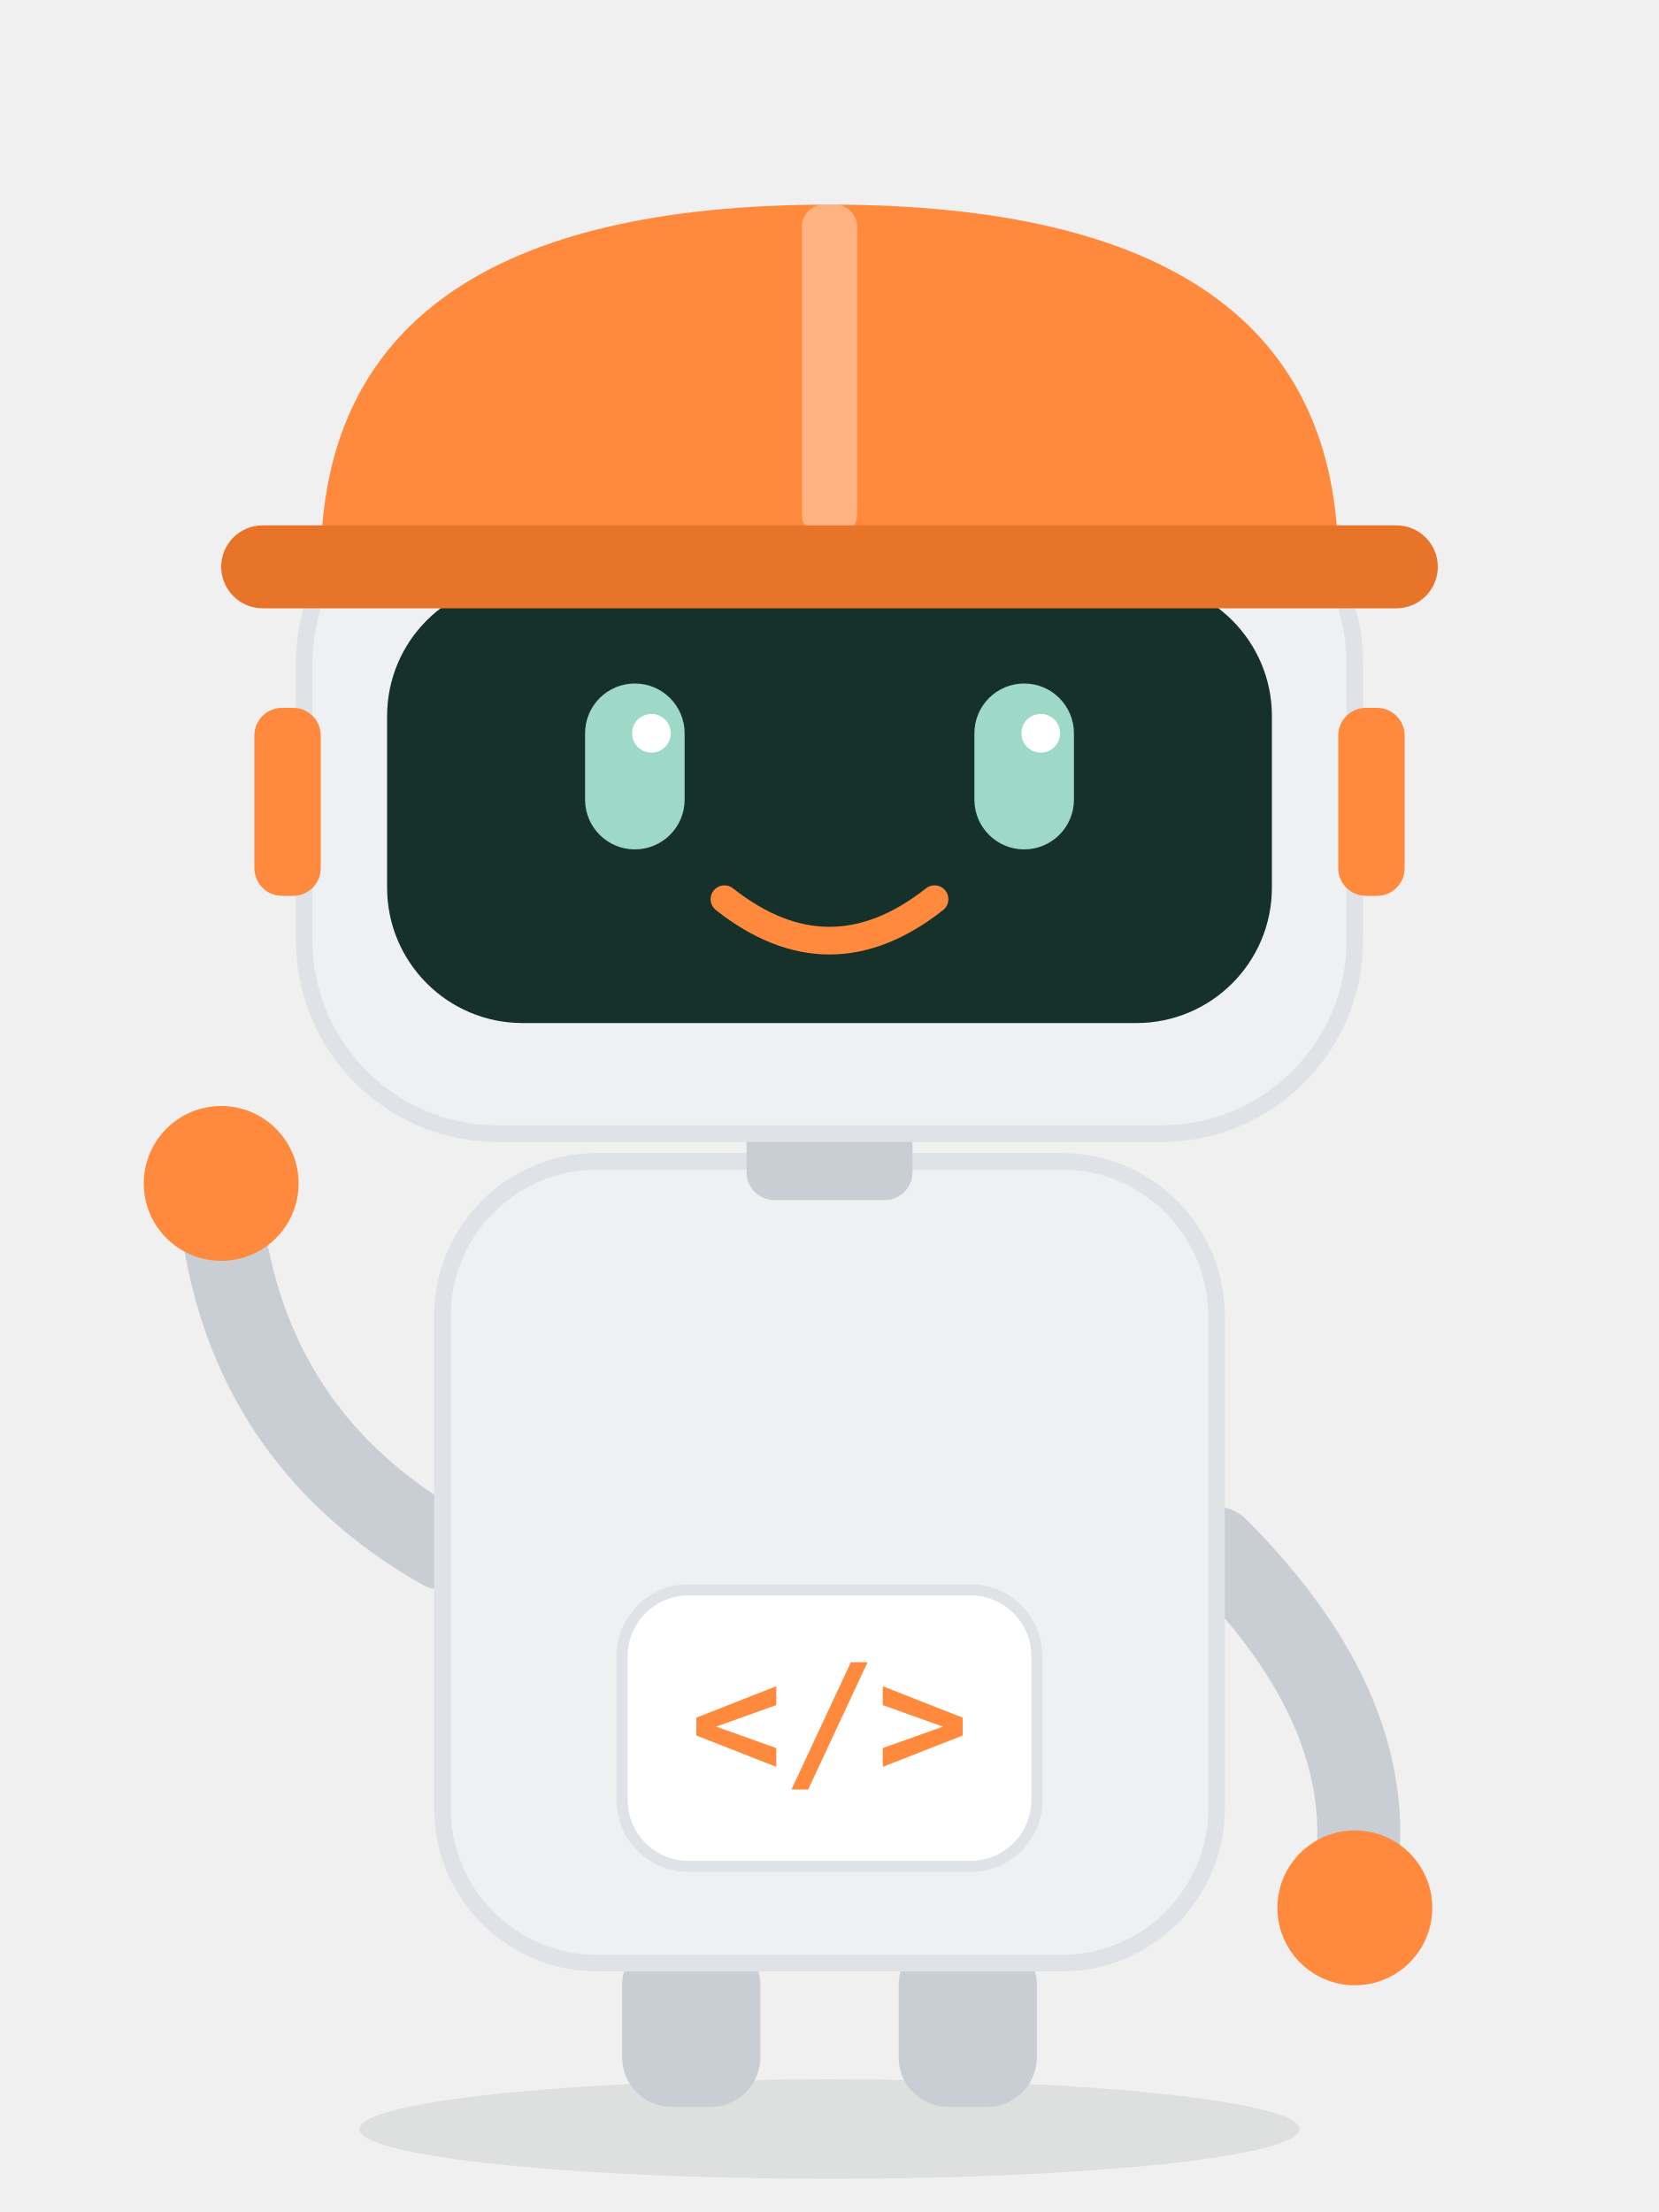
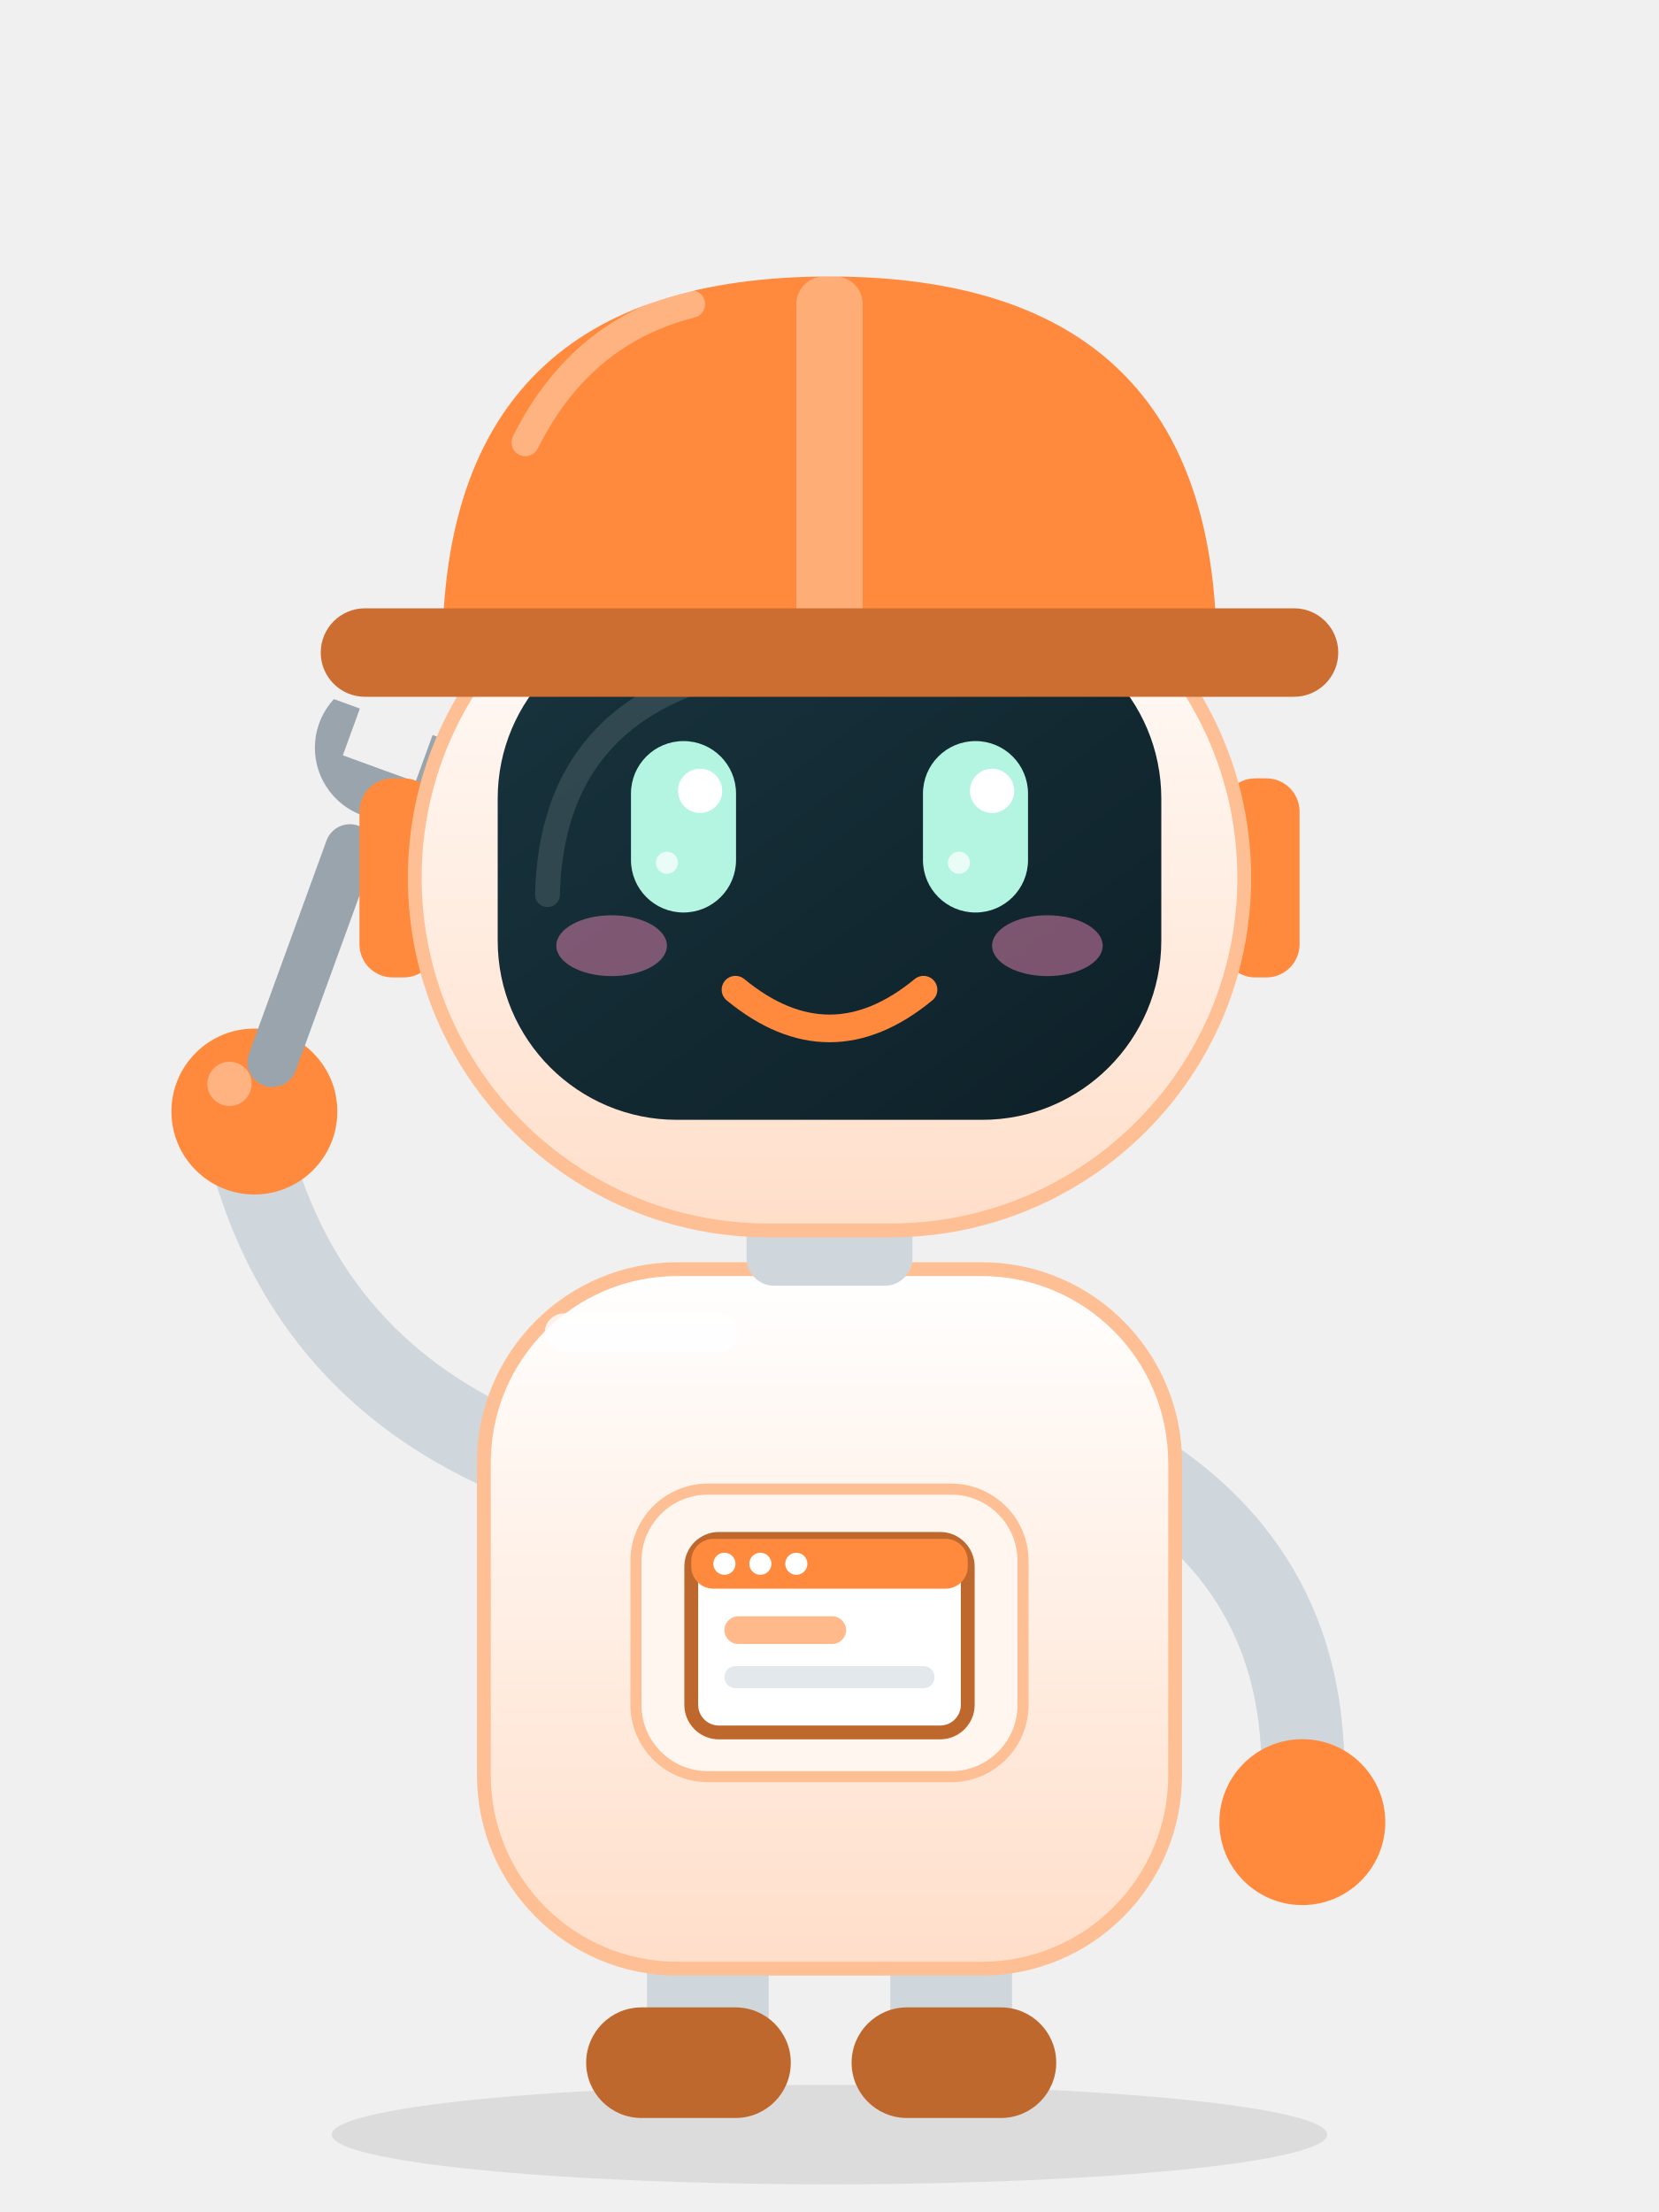
<svg xmlns="http://www.w3.org/2000/svg" viewBox="0 0 600 800" width="600" height="800">
-   <ellipse cx="300" cy="770" rx="170" ry="18" fill="#111816" opacity=".08" />
-   <path d="M160 560 Q90 520 80 440" fill="none" stroke="#c9ced4" stroke-width="30" stroke-linecap="round" />
-   <circle cx="80" cy="428" r="28" fill="#ff8a3d" />
-   <path d="M440 560 Q500 620 490 680" fill="none" stroke="#c9ced4" stroke-width="30" stroke-linecap="round" />
-   <circle cx="490" cy="690" r="28" fill="#ff8a3d" />
-   <rect x="225" y="700" width="50" height="62" rx="18" fill="#c9ced4" />
-   <rect x="325" y="700" width="50" height="62" rx="18" fill="#c9ced4" />
-   <rect x="160" y="420" width="280" height="290" rx="56" fill="#eef0f2" stroke="#dfe2e6" stroke-width="6" />
-   <rect x="225" y="575" width="150" height="100" rx="24" fill="#ffffff" stroke="#dfe2e6" stroke-width="4" />
-   <text x="300" y="642" font-family="Menlo,monospace" font-size="56" font-weight="700" text-anchor="middle" fill="#ff8a3d">&lt;/&gt;</text>
-   <rect x="270" y="400" width="60" height="34" rx="10" fill="#c9ced4" />
-   <rect x="110" y="170" width="380" height="240" rx="70" fill="#eef0f2" stroke="#dfe2e6" stroke-width="6" />
-   <rect x="92" y="256.0" width="24" height="68" rx="10" fill="#ff8a3d" />
-   <rect x="484" y="256.0" width="24" height="68" rx="10" fill="#ff8a3d" />
-   <rect x="140" y="210" width="320" height="160" rx="49.0" fill="#16302a" />
-   <rect x="211.6" y="247.2" width="36" height="60" rx="18" fill="#9ed9c7" />
-   <rect x="352.4" y="247.2" width="36" height="60" rx="18" fill="#9ed9c7" />
-   <circle cx="235.6" cy="265.2" r="7" fill="#ffffff" />
-   <circle cx="376.4" cy="265.2" r="7" fill="#ffffff" />
-   <path d="M262 325.2 Q300 355.2 338 325.2" fill="none" stroke="#ff8a3d" stroke-width="10" stroke-linecap="round" />
-   <path d="M116 204 Q116 74 300 74 Q484 74 484 204 Z" fill="#ff8a3d" />
-   <rect x="290" y="74" width="20" height="120" rx="8" fill="#ffffff" opacity=".35" />
-   <rect x="80" y="190" width="440" height="30" rx="15" fill="#e8742a" />
+   <defs>
+     <linearGradient id="body" x1="0" y1="0" x2="0" y2="1">
+       <stop offset="0" stop-color="#ffffff" />
+       <stop offset="1" stop-color="#ffdec9" />
+     </linearGradient>
+     <linearGradient id="screen" x1="0" y1="0" x2="1" y2="1">
+       <stop offset="0" stop-color="#18343e" />
+       <stop offset="1" stop-color="#0e2028" />
+     </linearGradient>
+   </defs>
+   <ellipse cx="300" cy="772" rx="180" ry="18" fill="#111816" opacity=".09" />
+   <rect x="234" y="692" width="44" height="60" rx="16" fill="#cfd6dc" />
+   <rect x="322" y="692" width="44" height="60" rx="16" fill="#cfd6dc" />
+   <rect x="212" y="726" width="74" height="40" rx="20" fill="#bf682e" stroke="#bf682e" stroke-width="0" />
+   <rect x="308" y="726" width="74" height="40" rx="20" fill="#bf682e" stroke="#bf682e" stroke-width="0" />
+   <path d="M193 529 Q115 499 92 422" fill="none" stroke="#cfd6dc" stroke-width="30" stroke-linecap="round" />
+   <path d="M407 529 Q475 569 471 649" fill="none" stroke="#cfd6dc" stroke-width="30" stroke-linecap="round" />
+   <rect x="175" y="459" width="250" height="253" rx="70" fill="url(#body)" stroke="#ffbf94" stroke-width="5" />
+   <rect x="197" y="475" width="70.0" height="14" rx="7" fill="#ffffff" opacity=".8" />
+   <rect x="230" y="538.56" width="140" height="104" rx="26" fill="#fff6ef" stroke="#ffbf94" stroke-width="4" />
+   <rect x="250" y="556.56" width="100" height="70" rx="10" fill="#ffffff" stroke="#bf682e" stroke-width="5" />
+   <rect x="250" y="556.56" width="100" height="18" rx="8" fill="#ff8a3d" />
+   <circle cx="262" cy="565.56" r="4" fill="#ffffff" />
+   <circle cx="275" cy="565.56" r="4" fill="#ffffff" />
+   <circle cx="288" cy="565.56" r="4" fill="#ffffff" />
+   <rect x="262" y="584.56" width="44" height="10" rx="5" fill="#ffb98b" />
+   <rect x="262" y="602.56" width="76" height="8" rx="4" fill="#e3e8ec" />
+   <circle cx="92" cy="402" r="30" fill="#ff8a3d" />
+   <circle cx="83" cy="392" r="8" fill="#ffffff" opacity=".35" />
+   <circle cx="471" cy="659" r="30" fill="#ff8a3d" />
+   <g transform="rotate(20 92 402)">
+     <rect x="83" y="292" width="18" height="100" rx="9" fill="#9aa4ad" />
+     <path d="M68 252 a26 26 0 1 0 48 0 l-10 0 l0 18 l-28 0 l0 -18 Z" fill="#9aa4ad" />
+   </g>
+   <rect x="270" y="433" width="60" height="32" rx="10" fill="#cfd6dc" />
+   <rect x="130" y="281.5" width="28" height="72" rx="12" fill="#ff8a3d" />
+   <rect x="442" y="281.5" width="28" height="72" rx="12" fill="#ff8a3d" />
+   <rect x="150" y="190" width="300" height="255" rx="128" fill="url(#body)" stroke="#ffbf94" stroke-width="5" />
+   <rect x="180" y="224" width="240" height="181" rx="64.8" fill="url(#screen)" />
+   <path d="M198 323.55 Q200 242 300.0 238" fill="none" stroke="#ffffff" stroke-width="9" stroke-linecap="round" opacity=".12" />
+   <rect x="228.2" y="268.02" width="38" height="62" rx="19" fill="#b4f5e2" />
+   <circle cx="253.2" cy="286.02" r="8" fill="#ffffff" />
+   <circle cx="241.2" cy="312.02" r="4" fill="#ffffff" opacity=".7" />
+   <rect x="333.8" y="268.02" width="38" height="62" rx="19" fill="#b4f5e2" />
+   <circle cx="358.8" cy="286.02" r="8" fill="#ffffff" />
+   <circle cx="346.8" cy="312.02" r="4" fill="#ffffff" opacity=".7" />
+   <ellipse cx="221.2" cy="342.02" rx="20" ry="11" fill="#ff8fbf" opacity=".45" />
+   <ellipse cx="378.8" cy="342.02" rx="20" ry="11" fill="#ff8fbf" opacity=".45" />
+   <path d="M266 357.94 Q300 385.94 334 357.94" fill="none" stroke="#ff8a3d" stroke-width="10" stroke-linecap="round" />
+   <path d="M160 236 Q160 100 300.0 100 Q440 100 440 236 Z" fill="#ff8a3d" />
+   <rect x="288.0" y="100" width="24" height="130" rx="10" fill="#ffffff" opacity=".3" />
+   <path d="M190 160 Q210 120 250 110" fill="none" stroke="#ffffff" stroke-width="10" stroke-linecap="round" opacity=".35" />
+   <rect x="116" y="220" width="368" height="32" rx="16" fill="#cc6e31" />
</svg>
